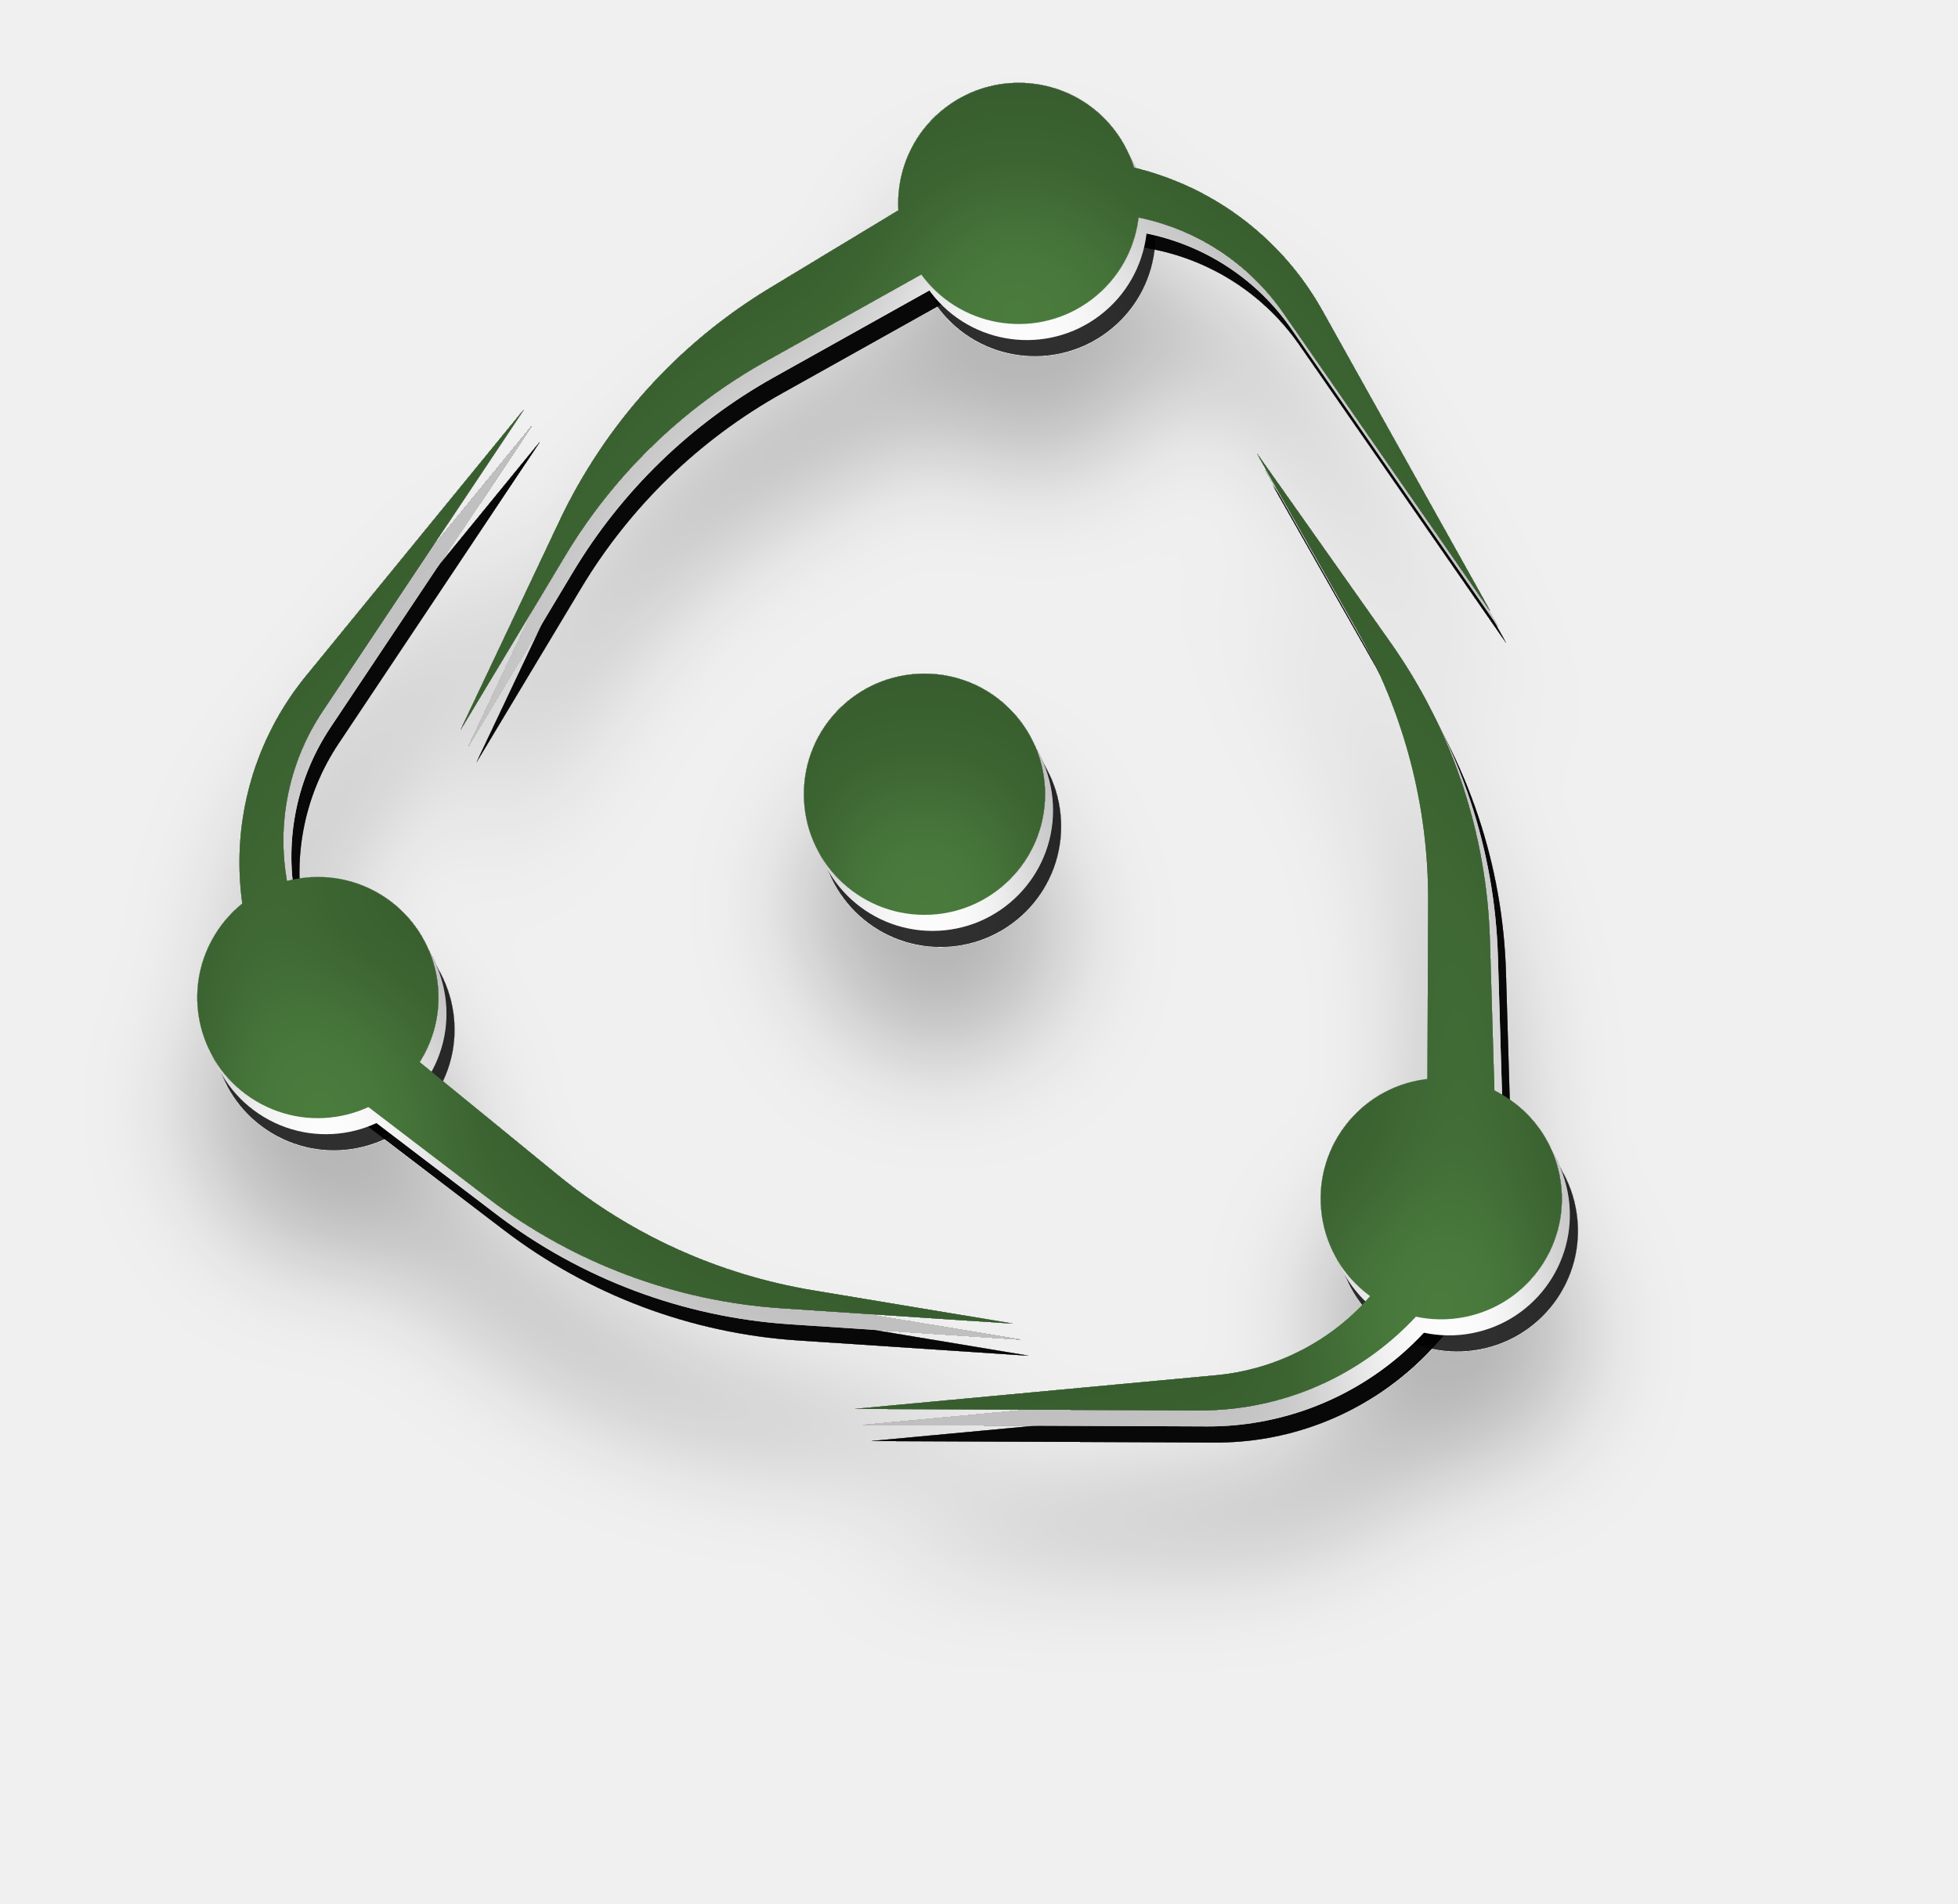
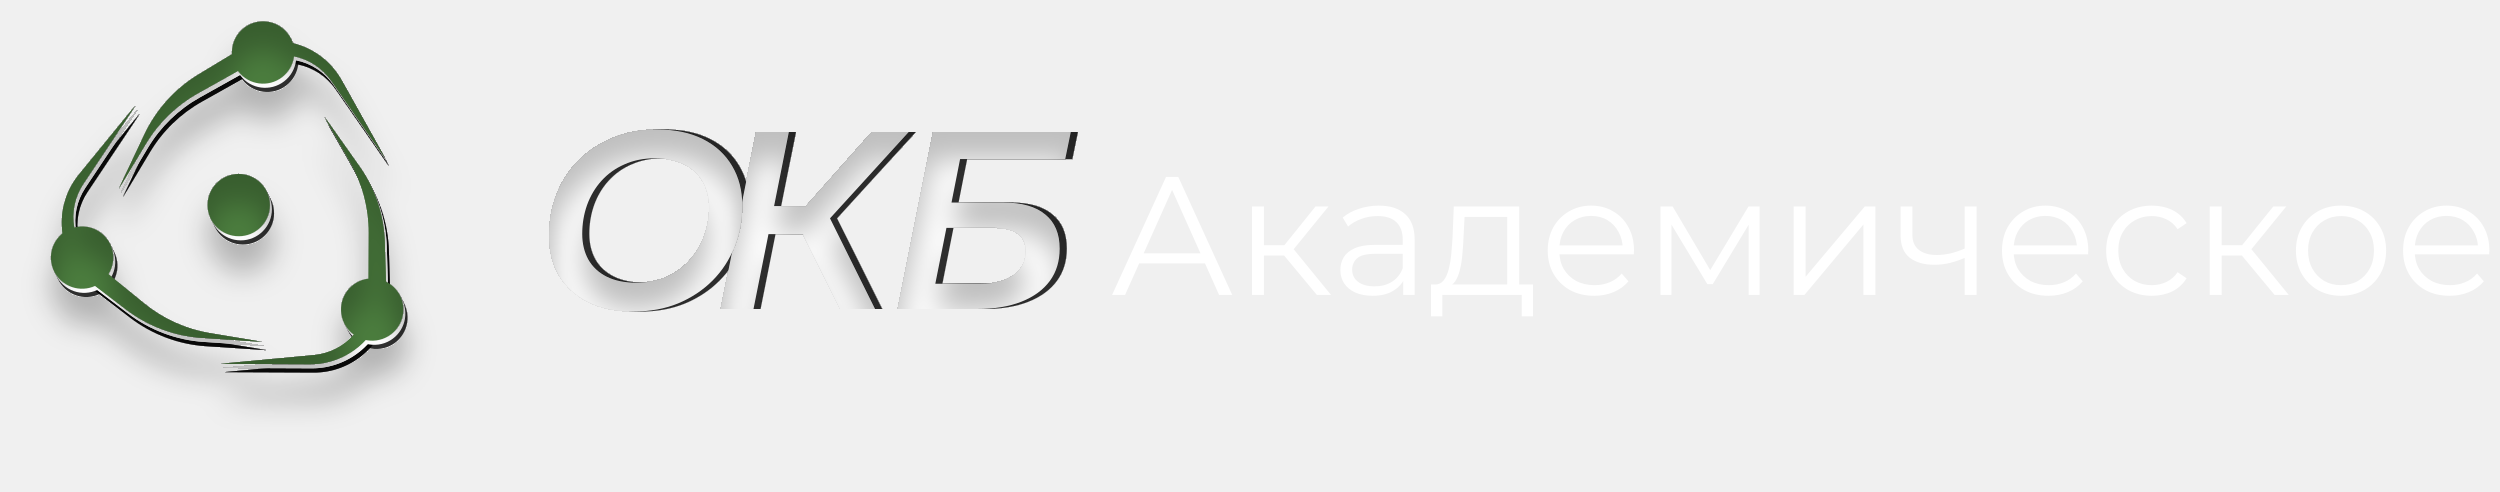
- <svg xmlns="http://www.w3.org/2000/svg" width="72" height="70" viewBox="0 0 72 70" fill="none">
-   <g clip-path="url(#clip0_37_1044)">
-     <g filter="url(#filter0_d_37_1044)">
-       <g filter="url(#filter1_i_37_1044)">
+ <svg xmlns="http://www.w3.org/2000/svg" width="356" height="70" viewBox="0 0 356 70" fill="none">
+   <path d="M158.36 42L166.04 25.2H167.792L175.472 42H173.6L166.544 26.232H167.264L160.208 42H158.36ZM161.384 37.512L161.912 36.072H171.68L172.208 37.512H161.384ZM187.523 42L182.339 35.76L183.755 34.92L189.539 42H187.523ZM178.283 42V29.4H179.987V42H178.283ZM179.459 36.384V34.92H183.515V36.384H179.459ZM183.899 35.88L182.315 35.64L187.331 29.4H189.179L183.899 35.88ZM199.818 42V39.216L199.746 38.76V34.104C199.746 33.032 199.442 32.208 198.834 31.632C198.242 31.056 197.354 30.768 196.17 30.768C195.354 30.768 194.578 30.904 193.842 31.176C193.106 31.448 192.482 31.808 191.97 32.256L191.202 30.984C191.842 30.44 192.61 30.024 193.506 29.736C194.402 29.432 195.346 29.28 196.338 29.28C197.97 29.28 199.226 29.688 200.106 30.504C201.002 31.304 201.45 32.528 201.45 34.176V42H199.818ZM195.474 42.12C194.53 42.12 193.706 41.968 193.002 41.664C192.314 41.344 191.786 40.912 191.418 40.368C191.05 39.808 190.866 39.168 190.866 38.448C190.866 37.792 191.018 37.2 191.322 36.672C191.642 36.128 192.154 35.696 192.858 35.376C193.578 35.04 194.538 34.872 195.738 34.872H200.082V36.144H195.786C194.57 36.144 193.722 36.36 193.242 36.792C192.778 37.224 192.546 37.76 192.546 38.4C192.546 39.12 192.826 39.696 193.386 40.128C193.946 40.56 194.73 40.776 195.738 40.776C196.698 40.776 197.522 40.56 198.21 40.128C198.914 39.68 199.426 39.04 199.746 38.208L200.13 39.384C199.81 40.216 199.25 40.88 198.45 41.376C197.666 41.872 196.674 42.12 195.474 42.12ZM214.627 41.184V30.888H208.555L208.411 33.696C208.379 34.544 208.323 35.376 208.243 36.192C208.179 37.008 208.059 37.76 207.883 38.448C207.723 39.12 207.491 39.672 207.187 40.104C206.883 40.52 206.491 40.76 206.011 40.824L204.307 40.512C204.803 40.528 205.211 40.352 205.531 39.984C205.851 39.6 206.099 39.08 206.275 38.424C206.451 37.768 206.579 37.024 206.659 36.192C206.739 35.344 206.803 34.48 206.851 33.6L207.019 29.4H216.331V41.184H214.627ZM203.779 45.048V40.512H218.299V45.048H216.691V42H205.387V45.048H203.779ZM227.019 42.12C225.707 42.12 224.555 41.848 223.563 41.304C222.571 40.744 221.795 39.984 221.235 39.024C220.675 38.048 220.395 36.936 220.395 35.688C220.395 34.44 220.659 33.336 221.187 32.376C221.731 31.416 222.467 30.664 223.395 30.12C224.339 29.56 225.395 29.28 226.563 29.28C227.747 29.28 228.795 29.552 229.707 30.096C230.635 30.624 231.363 31.376 231.891 32.352C232.419 33.312 232.683 34.424 232.683 35.688C232.683 35.768 232.675 35.856 232.659 35.952C232.659 36.032 232.659 36.12 232.659 36.216H221.691V34.944H231.747L231.075 35.448C231.075 34.536 230.875 33.728 230.475 33.024C230.091 32.304 229.563 31.744 228.891 31.344C228.219 30.944 227.443 30.744 226.563 30.744C225.699 30.744 224.923 30.944 224.235 31.344C223.547 31.744 223.011 32.304 222.627 33.024C222.243 33.744 222.051 34.568 222.051 35.496V35.76C222.051 36.72 222.259 37.568 222.675 38.304C223.107 39.024 223.699 39.592 224.451 40.008C225.219 40.408 226.091 40.608 227.067 40.608C227.835 40.608 228.547 40.472 229.203 40.2C229.875 39.928 230.451 39.512 230.931 38.952L231.891 40.056C231.331 40.728 230.627 41.24 229.779 41.592C228.947 41.944 228.027 42.12 227.019 42.12ZM236.455 42V29.4H238.183L243.895 39.072H243.175L248.983 29.4H250.567V42H249.007V31.344L249.319 31.488L243.895 40.464H243.127L237.655 31.392L238.015 31.32V42H236.455ZM255.416 42V29.4H257.12V39.408L265.544 29.4H267.056V42H265.352V31.968L256.952 42H255.416ZM279.908 36.672C279.172 36.992 278.428 37.248 277.676 37.44C276.94 37.616 276.204 37.704 275.468 37.704C273.98 37.704 272.804 37.368 271.94 36.696C271.076 36.008 270.644 34.952 270.644 33.528V29.4H272.324V33.432C272.324 34.392 272.636 35.112 273.26 35.592C273.884 36.072 274.724 36.312 275.78 36.312C276.42 36.312 277.092 36.232 277.796 36.072C278.5 35.896 279.212 35.648 279.932 35.328L279.908 36.672ZM279.764 42V29.4H281.468V42H279.764ZM291.707 42.12C290.395 42.12 289.243 41.848 288.251 41.304C287.259 40.744 286.483 39.984 285.923 39.024C285.363 38.048 285.083 36.936 285.083 35.688C285.083 34.44 285.347 33.336 285.875 32.376C286.419 31.416 287.155 30.664 288.083 30.12C289.027 29.56 290.083 29.28 291.251 29.28C292.435 29.28 293.483 29.552 294.395 30.096C295.323 30.624 296.051 31.376 296.579 32.352C297.107 33.312 297.371 34.424 297.371 35.688C297.371 35.768 297.363 35.856 297.347 35.952C297.347 36.032 297.347 36.12 297.347 36.216H286.379V34.944H296.435L295.763 35.448C295.763 34.536 295.563 33.728 295.163 33.024C294.779 32.304 294.251 31.744 293.579 31.344C292.907 30.944 292.131 30.744 291.251 30.744C290.387 30.744 289.611 30.944 288.923 31.344C288.235 31.744 287.699 32.304 287.315 33.024C286.931 33.744 286.739 34.568 286.739 35.496V35.76C286.739 36.72 286.947 37.568 287.363 38.304C287.795 39.024 288.387 39.592 289.139 40.008C289.907 40.408 290.779 40.608 291.755 40.608C292.523 40.608 293.235 40.472 293.891 40.2C294.563 39.928 295.139 39.512 295.619 38.952L296.579 40.056C296.019 40.728 295.315 41.24 294.467 41.592C293.635 41.944 292.715 42.12 291.707 42.12ZM306.423 42.12C305.175 42.12 304.055 41.848 303.063 41.304C302.087 40.744 301.319 39.984 300.759 39.024C300.199 38.048 299.919 36.936 299.919 35.688C299.919 34.424 300.199 33.312 300.759 32.352C301.319 31.392 302.087 30.64 303.063 30.096C304.055 29.552 305.175 29.28 306.423 29.28C307.495 29.28 308.463 29.488 309.327 29.904C310.191 30.32 310.871 30.944 311.367 31.776L310.095 32.64C309.663 32 309.127 31.528 308.487 31.224C307.847 30.92 307.151 30.768 306.399 30.768C305.503 30.768 304.695 30.976 303.975 31.392C303.255 31.792 302.687 32.36 302.271 33.096C301.855 33.832 301.647 34.696 301.647 35.688C301.647 36.68 301.855 37.544 302.271 38.28C302.687 39.016 303.255 39.592 303.975 40.008C304.695 40.408 305.503 40.608 306.399 40.608C307.151 40.608 307.847 40.456 308.487 40.152C309.127 39.848 309.663 39.384 310.095 38.76L311.367 39.624C310.871 40.44 310.191 41.064 309.327 41.496C308.463 41.912 307.495 42.12 306.423 42.12ZM323.906 42L318.722 35.76L320.138 34.92L325.922 42H323.906ZM314.666 42V29.4H316.37V42H314.666ZM315.842 36.384V34.92H319.898V36.384H315.842ZM320.282 35.88L318.698 35.64L323.714 29.4H325.562L320.282 35.88ZM333.35 42.12C332.134 42.12 331.038 41.848 330.062 41.304C329.102 40.744 328.342 39.984 327.782 39.024C327.222 38.048 326.942 36.936 326.942 35.688C326.942 34.424 327.222 33.312 327.782 32.352C328.342 31.392 329.102 30.64 330.062 30.096C331.022 29.552 332.118 29.28 333.35 29.28C334.598 29.28 335.702 29.552 336.662 30.096C337.638 30.64 338.398 31.392 338.942 32.352C339.502 33.312 339.782 34.424 339.782 35.688C339.782 36.936 339.502 38.048 338.942 39.024C338.398 39.984 337.638 40.744 336.662 41.304C335.686 41.848 334.582 42.12 333.35 42.12ZM333.35 40.608C334.262 40.608 335.07 40.408 335.774 40.008C336.478 39.592 337.03 39.016 337.43 38.28C337.846 37.528 338.054 36.664 338.054 35.688C338.054 34.696 337.846 33.832 337.43 33.096C337.03 32.36 336.478 31.792 335.774 31.392C335.07 30.976 334.27 30.768 333.374 30.768C332.478 30.768 331.678 30.976 330.974 31.392C330.27 31.792 329.71 32.36 329.294 33.096C328.878 33.832 328.67 34.696 328.67 35.688C328.67 36.664 328.878 37.528 329.294 38.28C329.71 39.016 330.27 39.592 330.974 40.008C331.678 40.408 332.47 40.608 333.35 40.608ZM348.824 42.12C347.512 42.12 346.36 41.848 345.368 41.304C344.376 40.744 343.6 39.984 343.04 39.024C342.48 38.048 342.2 36.936 342.2 35.688C342.2 34.44 342.464 33.336 342.992 32.376C343.536 31.416 344.272 30.664 345.2 30.12C346.144 29.56 347.2 29.28 348.368 29.28C349.552 29.28 350.6 29.552 351.512 30.096C352.44 30.624 353.168 31.376 353.696 32.352C354.224 33.312 354.488 34.424 354.488 35.688C354.488 35.768 354.48 35.856 354.464 35.952C354.464 36.032 354.464 36.12 354.464 36.216H343.496V34.944H353.552L352.88 35.448C352.88 34.536 352.68 33.728 352.28 33.024C351.896 32.304 351.368 31.744 350.696 31.344C350.024 30.944 349.248 30.744 348.368 30.744C347.504 30.744 346.728 30.944 346.04 31.344C345.352 31.744 344.816 32.304 344.432 33.024C344.048 33.744 343.856 34.568 343.856 35.496V35.76C343.856 36.72 344.064 37.568 344.48 38.304C344.912 39.024 345.504 39.592 346.256 40.008C347.024 40.408 347.896 40.608 348.872 40.608C349.64 40.608 350.352 40.472 351.008 40.2C351.68 39.928 352.256 39.512 352.736 38.952L353.696 40.056C353.136 40.728 352.432 41.24 351.584 41.592C350.752 41.944 349.832 42.12 348.824 42.12Z" fill="white" />
+   <g filter="url(#filter0_i_42_1154)">
+     <path d="M103.62 44L108.66 18.8H113.34L108.3 44H103.62ZM109.056 33.344L109.812 29.348H118.272L117.552 33.344H109.056ZM120.612 44L114.528 31.688L118.416 29.528L125.616 44H120.612ZM118.488 31.868L114.024 31.328L125.148 18.8H130.404L118.488 31.868ZM128.827 44L133.867 18.8H153.487L152.695 22.652H137.719L136.495 28.844H143.947C146.539 28.844 148.507 29.408 149.851 30.536C151.219 31.64 151.903 33.26 151.903 35.396C151.903 37.196 151.435 38.732 150.499 40.004C149.563 41.276 148.219 42.26 146.467 42.956C144.715 43.652 142.615 44 140.167 44H128.827ZM134.191 40.4H140.671C142.663 40.4 144.223 39.992 145.351 39.176C146.503 38.336 147.079 37.196 147.079 35.756C147.079 34.604 146.683 33.764 145.891 33.236C145.123 32.708 143.911 32.444 142.255 32.444H135.775L134.191 40.4Z" fill="black" fill-opacity="0.8" />
+   </g>
+   <g filter="url(#filter1_i_42_1154)">
+     <path d="M91.256 44.36C88.712 44.36 86.54 43.904 84.74 42.992C82.94 42.08 81.56 40.82 80.6 39.212C79.664 37.58 79.196 35.708 79.196 33.596C79.196 31.46 79.556 29.48 80.276 27.656C80.996 25.808 82.04 24.2 83.408 22.832C84.776 21.464 86.408 20.396 88.304 19.628C90.2 18.836 92.312 18.44 94.64 18.44C97.16 18.44 99.32 18.896 101.12 19.808C102.92 20.72 104.3 21.992 105.26 23.624C106.22 25.232 106.7 27.092 106.7 29.204C106.7 31.34 106.328 33.332 105.584 35.18C104.864 37.004 103.82 38.6 102.452 39.968C101.084 41.336 99.452 42.416 97.556 43.208C95.684 43.976 93.584 44.36 91.256 44.36ZM91.652 40.256C93.236 40.256 94.664 39.98 95.936 39.428C97.208 38.852 98.288 38.072 99.176 37.088C100.088 36.08 100.784 34.928 101.264 33.632C101.744 32.312 101.984 30.932 101.984 29.492C101.984 28.124 101.684 26.912 101.084 25.856C100.484 24.8 99.608 23.984 98.456 23.408C97.304 22.832 95.888 22.544 94.208 22.544C92.648 22.544 91.22 22.832 89.924 23.408C88.652 23.96 87.56 24.74 86.648 25.748C85.76 26.732 85.076 27.884 84.596 29.204C84.14 30.5 83.912 31.868 83.912 33.308C83.912 34.676 84.2 35.888 84.776 36.944C85.376 38 86.252 38.816 87.404 39.392C88.556 39.968 89.972 40.256 91.652 40.256Z" fill="black" fill-opacity="0.8" />
+   </g>
+   <g filter="url(#filter2_i_42_1154)">
+     <path d="M102.62 44L107.66 18.8H112.34L107.3 44H102.62ZM108.056 33.344L108.812 29.348H117.272L116.552 33.344H108.056ZM119.612 44L113.528 31.688L117.416 29.528L124.616 44H119.612ZM117.488 31.868L113.024 31.328L124.148 18.8H129.404L117.488 31.868ZM127.827 44L132.867 18.8H152.487L151.695 22.652H136.719L135.495 28.844H142.947C145.539 28.844 147.507 29.408 148.851 30.536C150.219 31.64 150.903 33.26 150.903 35.396C150.903 37.196 150.435 38.732 149.499 40.004C148.563 41.276 147.219 42.26 145.467 42.956C143.715 43.652 141.615 44 139.167 44H127.827ZM133.191 40.4H139.671C141.663 40.4 143.223 39.992 144.351 39.176C145.503 38.336 146.079 37.196 146.079 35.756C146.079 34.604 145.683 33.764 144.891 33.236C144.123 32.708 142.911 32.444 141.255 32.444H134.775L133.191 40.4Z" fill="white" />
+   </g>
+   <g filter="url(#filter3_i_42_1154)">
+     <path d="M90.256 44.36C87.712 44.36 85.54 43.904 83.74 42.992C81.94 42.08 80.56 40.82 79.6 39.212C78.664 37.58 78.196 35.708 78.196 33.596C78.196 31.46 78.556 29.48 79.276 27.656C79.996 25.808 81.04 24.2 82.408 22.832C83.776 21.464 85.408 20.396 87.304 19.628C89.2 18.836 91.312 18.44 93.64 18.44C96.16 18.44 98.32 18.896 100.12 19.808C101.92 20.72 103.3 21.992 104.26 23.624C105.22 25.232 105.7 27.092 105.7 29.204C105.7 31.34 105.328 33.332 104.584 35.18C103.864 37.004 102.82 38.6 101.452 39.968C100.084 41.336 98.452 42.416 96.556 43.208C94.684 43.976 92.584 44.36 90.256 44.36ZM90.652 40.256C92.236 40.256 93.664 39.98 94.936 39.428C96.208 38.852 97.288 38.072 98.176 37.088C99.088 36.08 99.784 34.928 100.264 33.632C100.744 32.312 100.984 30.932 100.984 29.492C100.984 28.124 100.684 26.912 100.084 25.856C99.484 24.8 98.608 23.984 97.456 23.408C96.304 22.832 94.888 22.544 93.208 22.544C91.648 22.544 90.22 22.832 88.924 23.408C87.652 23.96 86.56 24.74 85.648 25.748C84.76 26.732 84.076 27.884 83.596 29.204C83.14 30.5 82.912 31.868 82.912 33.308C82.912 34.676 83.2 35.888 83.776 36.944C84.376 38 85.252 38.816 86.404 39.392C87.556 39.968 88.972 40.256 90.652 40.256Z" fill="white" />
+   </g>
+   <g clip-path="url(#clip0_42_1154)">
+     <g filter="url(#filter4_d_42_1154)">
+       <g filter="url(#filter5_i_42_1154)">
        <ellipse cx="34.586" cy="30.388" rx="4.434" ry="4.434" fill="black" fill-opacity="0.8" />
      </g>
-       <g filter="url(#filter2_i_37_1044)">
+       <g filter="url(#filter6_i_42_1154)">
        <path d="M17.53 28.017L21.166 20.337C22.847 16.788 25.535 13.811 28.896 11.78L34.139 8.61C36.931 6.922 40.333 6.581 43.403 7.681C45.87 8.564 47.934 10.311 49.212 12.599L55.377 23.631L47.779 12.681C46.516 10.861 44.596 9.602 42.423 9.169C40.428 8.772 38.357 9.099 36.581 10.091L28.757 14.463C25.71 16.166 23.162 18.636 21.366 21.629L17.53 28.017Z" fill="black" fill-opacity="0.8" />
        <circle cx="38.054" cy="8.663" r="4.434" transform="rotate(-37.473 38.0536 8.66266)" fill="black" fill-opacity="0.8" />
        <path d="M17.53 28.017L21.166 20.337C22.847 16.788 25.535 13.811 28.896 11.78L34.139 8.61C36.931 6.922 40.333 6.581 43.403 7.681C45.87 8.564 47.934 10.311 49.212 12.599L55.377 23.631L47.779 12.681C46.516 10.861 44.596 9.602 42.423 9.169C40.428 8.772 38.357 9.099 36.581 10.091L28.757 14.463C25.71 16.166 23.162 18.636 21.366 21.629L17.53 28.017Z" fill="black" fill-opacity="0.8" />
      </g>
-       <g filter="url(#filter3_i_37_1044)">
+       <g filter="url(#filter7_i_42_1154)">
        <path d="M46.823 17.875L51.724 24.816C53.989 28.024 55.26 31.828 55.377 35.754L55.56 41.879C55.658 45.139 54.282 48.269 51.815 50.403C49.833 52.117 47.298 53.055 44.677 53.043L32.039 52.989L45.31 51.755C47.516 51.55 49.556 50.497 51.001 48.817C52.327 47.275 53.061 45.311 53.07 43.276L53.108 34.314C53.123 30.824 52.225 27.39 50.502 24.355L46.823 17.875Z" fill="black" fill-opacity="0.8" />
        <circle cx="53.59" cy="45.261" r="4.434" transform="rotate(81.9698 53.5898 45.2611)" fill="black" fill-opacity="0.8" />
        <path d="M46.823 17.875L51.724 24.816C53.989 28.024 55.26 31.828 55.377 35.754L55.56 41.879C55.658 45.139 54.282 48.269 51.815 50.403C49.833 52.117 47.298 53.055 44.677 53.043L32.039 52.989L45.31 51.755C47.516 51.55 49.556 50.497 51.001 48.817C52.327 47.275 53.061 45.311 53.07 43.276L53.108 34.314C53.123 30.824 52.225 27.39 50.502 24.355L46.823 17.875Z" fill="black" fill-opacity="0.8" />
      </g>
-       <g filter="url(#filter4_i_37_1044)">
+       <g filter="url(#filter8_i_42_1154)">
        <path d="M37.816 49.851L29.338 49.288C25.419 49.027 21.664 47.619 18.54 45.238L13.667 41.524C11.073 39.547 9.507 36.508 9.403 33.248C9.32 30.629 10.187 28.068 11.846 26.04L19.846 16.256L12.449 27.342C11.219 29.185 10.753 31.433 11.148 33.613C11.51 35.615 12.575 37.422 14.149 38.709L21.088 44.383C23.79 46.592 27.023 48.056 30.466 48.628L37.816 49.851Z" fill="black" fill-opacity="0.8" />
        <circle cx="12.28" cy="37.864" r="4.434" transform="rotate(-149.005 12.2801 37.8638)" fill="black" fill-opacity="0.8" />
        <path d="M37.816 49.851L29.338 49.288C25.419 49.027 21.664 47.619 18.54 45.238L13.667 41.524C11.073 39.547 9.507 36.508 9.403 33.248C9.32 30.629 10.187 28.068 11.846 26.04L19.846 16.256L12.449 27.342C11.219 29.185 10.753 31.433 11.148 33.613C11.51 35.615 12.575 37.422 14.149 38.709L21.088 44.383C23.79 46.592 27.023 48.056 30.466 48.628L37.816 49.851Z" fill="black" fill-opacity="0.8" />
      </g>
-       <g filter="url(#filter5_i_37_1044)">
+       <g filter="url(#filter9_i_42_1154)">
        <ellipse cx="34.291" cy="29.797" rx="4.434" ry="4.434" fill="white" />
      </g>
-       <g filter="url(#filter6_i_37_1044)">
+       <g filter="url(#filter10_i_42_1154)">
        <path d="M17.235 27.426L20.871 19.746C22.551 16.196 25.239 13.22 28.6 11.188L33.844 8.018C36.635 6.331 40.037 5.99 43.108 7.09C45.575 7.973 47.638 9.72 48.916 12.008L55.081 23.04L47.483 12.09C46.22 10.27 44.3 9.011 42.128 8.578C40.133 8.181 38.061 8.508 36.285 9.5L28.462 13.872C25.415 15.575 22.866 18.045 21.07 21.037L17.235 27.426Z" fill="white" />
        <circle cx="37.758" cy="8.071" r="4.434" transform="rotate(-37.473 37.7581 8.07144)" fill="white" />
        <path d="M17.235 27.426L20.871 19.746C22.551 16.196 25.239 13.22 28.6 11.188L33.844 8.018C36.635 6.331 40.037 5.99 43.108 7.09C45.575 7.973 47.638 9.72 48.916 12.008L55.081 23.04L47.483 12.09C46.22 10.27 44.3 9.011 42.128 8.578C40.133 8.181 38.061 8.508 36.285 9.5L28.462 13.872C25.415 15.575 22.866 18.045 21.07 21.037L17.235 27.426Z" fill="white" />
      </g>
-       <g filter="url(#filter7_i_37_1044)">
+       <g filter="url(#filter11_i_42_1154)">
        <path d="M46.528 17.284L51.429 24.225C53.694 27.433 54.964 31.237 55.082 35.163L55.265 41.287C55.362 44.547 53.987 47.678 51.52 49.811C49.538 51.525 47.002 52.464 44.382 52.452L31.744 52.398L45.014 51.164C47.22 50.959 49.26 49.905 50.705 48.226C52.032 46.684 52.766 44.719 52.774 42.685L52.813 33.723C52.828 30.232 51.929 26.799 50.206 23.764L46.528 17.284Z" fill="white" />
        <ellipse cx="53.294" cy="44.67" rx="4.434" ry="4.434" transform="rotate(81.9698 53.2943 44.6699)" fill="white" />
        <path d="M46.528 17.284L51.429 24.225C53.694 27.433 54.964 31.237 55.082 35.163L55.265 41.287C55.362 44.547 53.987 47.678 51.52 49.811C49.538 51.525 47.002 52.464 44.382 52.452L31.744 52.398L45.014 51.164C47.22 50.959 49.26 49.905 50.705 48.226C52.032 46.684 52.766 44.719 52.774 42.685L52.813 33.723C52.828 30.232 51.929 26.799 50.206 23.764L46.528 17.284Z" fill="white" />
      </g>
-       <g filter="url(#filter8_i_37_1044)">
+       <g filter="url(#filter12_i_42_1154)">
        <path d="M37.521 49.26L29.042 48.696C25.124 48.436 21.368 47.028 18.245 44.647L13.372 40.933C10.778 38.956 9.212 35.916 9.108 32.657C9.024 30.038 9.892 27.477 11.55 25.448L19.55 15.665L12.153 26.751C10.924 28.594 10.457 30.842 10.852 33.022C11.215 35.024 12.279 36.831 13.854 38.118L20.792 43.791C23.494 46.001 26.727 47.464 30.171 48.037L37.521 49.26Z" fill="white" />
        <circle cx="11.985" cy="37.273" r="4.434" transform="rotate(-149.005 11.9846 37.2726)" fill="white" />
        <path d="M37.521 49.26L29.042 48.696C25.124 48.436 21.368 47.028 18.245 44.647L13.372 40.933C10.778 38.956 9.212 35.916 9.108 32.657C9.024 30.038 9.892 27.477 11.55 25.448L19.55 15.665L12.153 26.751C10.924 28.594 10.457 30.842 10.852 33.022C11.215 35.024 12.279 36.831 13.854 38.118L20.792 43.791C23.494 46.001 26.727 47.464 30.171 48.037L37.521 49.26Z" fill="white" />
      </g>
-       <g filter="url(#filter9_i_37_1044)">
+       <g filter="url(#filter13_i_42_1154)">
        <circle cx="33.995" cy="29.206" r="4.434" fill="#4B7D3E" />
      </g>
-       <g filter="url(#filter10_i_37_1044)">
+       <g filter="url(#filter14_i_42_1154)">
        <path d="M16.939 26.835L20.575 19.155C22.256 15.605 24.944 12.629 28.305 10.597L33.548 7.427C36.339 5.74 39.742 5.399 42.812 6.498C45.279 7.382 47.342 9.129 48.621 11.416L54.786 22.448L47.188 11.499C45.925 9.679 44.005 8.42 41.832 7.987C39.837 7.59 37.766 7.916 35.99 8.909L28.166 13.281C25.119 14.983 22.571 17.454 20.774 20.446L16.939 26.835Z" fill="#4B7D3E" />
        <circle cx="37.462" cy="7.48" r="4.434" transform="rotate(-37.473 37.4624 7.48023)" fill="#4B7D3E" />
        <path d="M16.939 26.835L20.575 19.155C22.256 15.605 24.944 12.629 28.305 10.597L33.548 7.427C36.339 5.74 39.742 5.399 42.812 6.498C45.279 7.382 47.342 9.129 48.621 11.416L54.786 22.448L47.188 11.499C45.925 9.679 44.005 8.42 41.832 7.987C39.837 7.59 37.766 7.916 35.99 8.909L28.166 13.281C25.119 14.983 22.571 17.454 20.774 20.446L16.939 26.835Z" fill="#4B7D3E" />
      </g>
-       <g filter="url(#filter11_i_37_1044)">
+       <g filter="url(#filter15_i_42_1154)">
        <path d="M46.232 16.692L51.133 23.634C53.398 26.842 54.669 30.646 54.786 34.572L54.969 40.696C55.066 43.956 53.691 47.087 51.224 49.22C49.242 50.934 46.706 51.872 44.086 51.861L31.448 51.807L44.719 50.572C46.925 50.367 48.965 49.314 50.409 47.635C51.736 46.093 52.47 44.128 52.479 42.094L52.517 33.131C52.532 29.641 51.633 26.208 49.91 23.172L46.232 16.692Z" fill="#4B7D3E" />
        <circle cx="52.999" cy="44.079" r="4.434" transform="rotate(81.9698 52.9987 44.0787)" fill="#4B7D3E" />
        <path d="M46.232 16.692L51.133 23.634C53.398 26.842 54.669 30.646 54.786 34.572L54.969 40.696C55.066 43.956 53.691 47.087 51.224 49.22C49.242 50.934 46.706 51.872 44.086 51.861L31.448 51.807L44.719 50.572C46.925 50.367 48.965 49.314 50.409 47.635C51.736 46.093 52.47 44.128 52.479 42.094L52.517 33.131C52.532 29.641 51.633 26.208 49.91 23.172L46.232 16.692Z" fill="#4B7D3E" />
      </g>
-       <g filter="url(#filter12_i_37_1044)">
+       <g filter="url(#filter16_i_42_1154)">
        <path d="M37.225 48.669L28.747 48.105C24.828 47.845 21.073 46.437 17.949 44.056L13.076 40.342C10.482 38.365 8.916 35.325 8.812 32.066C8.728 29.447 9.596 26.886 11.255 24.857L19.254 15.073L11.857 26.16C10.628 28.003 10.162 30.251 10.556 32.431C10.919 34.432 11.983 36.239 13.558 37.527L20.497 43.2C23.199 45.41 26.432 46.873 29.875 47.446L37.225 48.669Z" fill="#4B7D3E" />
        <circle cx="11.689" cy="36.681" r="4.434" transform="rotate(-149.005 11.6889 36.6814)" fill="#4B7D3E" />
        <path d="M37.225 48.669L28.747 48.105C24.828 47.845 21.073 46.437 17.949 44.056L13.076 40.342C10.482 38.365 8.916 35.325 8.812 32.066C8.728 29.447 9.596 26.886 11.255 24.857L19.254 15.073L11.857 26.16C10.628 28.003 10.162 30.251 10.556 32.431C10.919 34.432 11.983 36.239 13.558 37.527L20.497 43.2C23.199 45.41 26.432 46.873 29.875 47.446L37.225 48.669Z" fill="#4B7D3E" />
      </g>
    </g>
  </g>
  <defs>
-     <filter id="filter0_d_37_1044" x="-4" y="0" width="79.288" height="78" filterUnits="userSpaceOnUse" color-interpolation-filters="sRGB">
+     <filter id="filter0_i_42_1154" x="103.62" y="18.8" width="49.867" height="29.2" filterUnits="userSpaceOnUse" color-interpolation-filters="sRGB">
+       <feFlood flood-opacity="0" result="BackgroundImageFix" />
+       <feBlend mode="normal" in="SourceGraphic" in2="BackgroundImageFix" result="shape" />
+       <feColorMatrix in="SourceAlpha" type="matrix" values="0 0 0 0 0 0 0 0 0 0 0 0 0 0 0 0 0 0 127 0" result="hardAlpha" />
+       <feOffset dy="4" />
+       <feGaussianBlur stdDeviation="2" />
+       <feComposite in2="hardAlpha" operator="arithmetic" k2="-1" k3="1" />
+       <feColorMatrix type="matrix" values="0 0 0 0 0 0 0 0 0 0 0 0 0 0 0 0 0 0 0.25 0" />
+       <feBlend mode="normal" in2="shape" result="effect1_innerShadow_42_1154" />
+     </filter>
+     <filter id="filter1_i_42_1154" x="79.196" y="18.44" width="27.504" height="29.92" filterUnits="userSpaceOnUse" color-interpolation-filters="sRGB">
+       <feFlood flood-opacity="0" result="BackgroundImageFix" />
+       <feBlend mode="normal" in="SourceGraphic" in2="BackgroundImageFix" result="shape" />
+       <feColorMatrix in="SourceAlpha" type="matrix" values="0 0 0 0 0 0 0 0 0 0 0 0 0 0 0 0 0 0 127 0" result="hardAlpha" />
+       <feOffset dy="4" />
+       <feGaussianBlur stdDeviation="2" />
+       <feComposite in2="hardAlpha" operator="arithmetic" k2="-1" k3="1" />
+       <feColorMatrix type="matrix" values="0 0 0 0 0 0 0 0 0 0 0 0 0 0 0 0 0 0 0.25 0" />
+       <feBlend mode="normal" in2="shape" result="effect1_innerShadow_42_1154" />
+     </filter>
+     <filter id="filter2_i_42_1154" x="102.62" y="18.8" width="49.867" height="29.2" filterUnits="userSpaceOnUse" color-interpolation-filters="sRGB">
+       <feFlood flood-opacity="0" result="BackgroundImageFix" />
+       <feBlend mode="normal" in="SourceGraphic" in2="BackgroundImageFix" result="shape" />
+       <feColorMatrix in="SourceAlpha" type="matrix" values="0 0 0 0 0 0 0 0 0 0 0 0 0 0 0 0 0 0 127 0" result="hardAlpha" />
+       <feOffset dy="4" />
+       <feGaussianBlur stdDeviation="2" />
+       <feComposite in2="hardAlpha" operator="arithmetic" k2="-1" k3="1" />
+       <feColorMatrix type="matrix" values="0 0 0 0 0 0 0 0 0 0 0 0 0 0 0 0 0 0 0.25 0" />
+       <feBlend mode="normal" in2="shape" result="effect1_innerShadow_42_1154" />
+     </filter>
+     <filter id="filter3_i_42_1154" x="78.196" y="18.44" width="27.504" height="29.92" filterUnits="userSpaceOnUse" color-interpolation-filters="sRGB">
+       <feFlood flood-opacity="0" result="BackgroundImageFix" />
+       <feBlend mode="normal" in="SourceGraphic" in2="BackgroundImageFix" result="shape" />
+       <feColorMatrix in="SourceAlpha" type="matrix" values="0 0 0 0 0 0 0 0 0 0 0 0 0 0 0 0 0 0 127 0" result="hardAlpha" />
+       <feOffset dy="4" />
+       <feGaussianBlur stdDeviation="2" />
+       <feComposite in2="hardAlpha" operator="arithmetic" k2="-1" k3="1" />
+       <feColorMatrix type="matrix" values="0 0 0 0 0 0 0 0 0 0 0 0 0 0 0 0 0 0 0.25 0" />
+       <feBlend mode="normal" in2="shape" result="effect1_innerShadow_42_1154" />
+     </filter>
+     <filter id="filter4_d_42_1154" x="-4" y="0" width="79.288" height="78" filterUnits="userSpaceOnUse" color-interpolation-filters="sRGB">
      <feFlood flood-opacity="0" result="BackgroundImageFix" />
      <feColorMatrix in="SourceAlpha" type="matrix" values="0 0 0 0 0 0 0 0 0 0 0 0 0 0 0 0 0 0 127 0" result="hardAlpha" />
      <feOffset dy="4" />
      <feGaussianBlur stdDeviation="2" />
      <feComposite in2="hardAlpha" operator="out" />
      <feColorMatrix type="matrix" values="0 0 0 0 0 0 0 0 0 0 0 0 0 0 0 0 0 0 0.25 0" />
-       <feBlend mode="normal" in2="BackgroundImageFix" result="effect1_dropShadow_37_1044" />
-       <feBlend mode="normal" in="SourceGraphic" in2="effect1_dropShadow_37_1044" result="shape" />
-     </filter>
-     <filter id="filter1_i_37_1044" x="30.152" y="25.954" width="8.868" height="12.868" filterUnits="userSpaceOnUse" color-interpolation-filters="sRGB">
-       <feFlood flood-opacity="0" result="BackgroundImageFix" />
-       <feBlend mode="normal" in="SourceGraphic" in2="BackgroundImageFix" result="shape" />
-       <feColorMatrix in="SourceAlpha" type="matrix" values="0 0 0 0 0 0 0 0 0 0 0 0 0 0 0 0 0 0 127 0" result="hardAlpha" />
-       <feOffset dy="4" />
-       <feGaussianBlur stdDeviation="2" />
-       <feComposite in2="hardAlpha" operator="arithmetic" k2="-1" k3="1" />
-       <feColorMatrix type="matrix" values="0 0 0 0 0 0 0 0 0 0 0 0 0 0 0 0 0 0 0.25 0" />
-       <feBlend mode="normal" in2="shape" result="effect1_innerShadow_37_1044" />
-     </filter>
-     <filter id="filter2_i_37_1044" x="17.53" y="4.228" width="37.846" height="27.789" filterUnits="userSpaceOnUse" color-interpolation-filters="sRGB">
-       <feFlood flood-opacity="0" result="BackgroundImageFix" />
-       <feBlend mode="normal" in="SourceGraphic" in2="BackgroundImageFix" result="shape" />
-       <feColorMatrix in="SourceAlpha" type="matrix" values="0 0 0 0 0 0 0 0 0 0 0 0 0 0 0 0 0 0 127 0" result="hardAlpha" />
-       <feOffset dy="4" />
-       <feGaussianBlur stdDeviation="2" />
-       <feComposite in2="hardAlpha" operator="arithmetic" k2="-1" k3="1" />
-       <feColorMatrix type="matrix" values="0 0 0 0 0 0 0 0 0 0 0 0 0 0 0 0 0 0 0.25 0" />
-       <feBlend mode="normal" in2="shape" result="effect1_innerShadow_37_1044" />
-     </filter>
-     <filter id="filter3_i_37_1044" x="32.04" y="17.875" width="25.985" height="39.169" filterUnits="userSpaceOnUse" color-interpolation-filters="sRGB">
-       <feFlood flood-opacity="0" result="BackgroundImageFix" />
-       <feBlend mode="normal" in="SourceGraphic" in2="BackgroundImageFix" result="shape" />
-       <feColorMatrix in="SourceAlpha" type="matrix" values="0 0 0 0 0 0 0 0 0 0 0 0 0 0 0 0 0 0 127 0" result="hardAlpha" />
-       <feOffset dy="4" />
-       <feGaussianBlur stdDeviation="2" />
-       <feComposite in2="hardAlpha" operator="arithmetic" k2="-1" k3="1" />
-       <feColorMatrix type="matrix" values="0 0 0 0 0 0 0 0 0 0 0 0 0 0 0 0 0 0 0.25 0" />
-       <feBlend mode="normal" in2="shape" result="effect1_innerShadow_37_1044" />
-     </filter>
-     <filter id="filter4_i_37_1044" x="7.845" y="16.256" width="29.971" height="37.595" filterUnits="userSpaceOnUse" color-interpolation-filters="sRGB">
-       <feFlood flood-opacity="0" result="BackgroundImageFix" />
-       <feBlend mode="normal" in="SourceGraphic" in2="BackgroundImageFix" result="shape" />
-       <feColorMatrix in="SourceAlpha" type="matrix" values="0 0 0 0 0 0 0 0 0 0 0 0 0 0 0 0 0 0 127 0" result="hardAlpha" />
-       <feOffset dy="4" />
-       <feGaussianBlur stdDeviation="2" />
-       <feComposite in2="hardAlpha" operator="arithmetic" k2="-1" k3="1" />
-       <feColorMatrix type="matrix" values="0 0 0 0 0 0 0 0 0 0 0 0 0 0 0 0 0 0 0.25 0" />
-       <feBlend mode="normal" in2="shape" result="effect1_innerShadow_37_1044" />
-     </filter>
-     <filter id="filter5_i_37_1044" x="29.857" y="25.363" width="8.868" height="12.868" filterUnits="userSpaceOnUse" color-interpolation-filters="sRGB">
-       <feFlood flood-opacity="0" result="BackgroundImageFix" />
-       <feBlend mode="normal" in="SourceGraphic" in2="BackgroundImageFix" result="shape" />
-       <feColorMatrix in="SourceAlpha" type="matrix" values="0 0 0 0 0 0 0 0 0 0 0 0 0 0 0 0 0 0 127 0" result="hardAlpha" />
-       <feOffset dy="4" />
-       <feGaussianBlur stdDeviation="2" />
-       <feComposite in2="hardAlpha" operator="arithmetic" k2="-1" k3="1" />
-       <feColorMatrix type="matrix" values="0 0 0 0 0 0 0 0 0 0 0 0 0 0 0 0 0 0 0.25 0" />
-       <feBlend mode="normal" in2="shape" result="effect1_innerShadow_37_1044" />
-     </filter>
-     <filter id="filter6_i_37_1044" x="17.235" y="3.637" width="37.846" height="27.789" filterUnits="userSpaceOnUse" color-interpolation-filters="sRGB">
-       <feFlood flood-opacity="0" result="BackgroundImageFix" />
-       <feBlend mode="normal" in="SourceGraphic" in2="BackgroundImageFix" result="shape" />
-       <feColorMatrix in="SourceAlpha" type="matrix" values="0 0 0 0 0 0 0 0 0 0 0 0 0 0 0 0 0 0 127 0" result="hardAlpha" />
-       <feOffset dy="4" />
-       <feGaussianBlur stdDeviation="2" />
-       <feComposite in2="hardAlpha" operator="arithmetic" k2="-1" k3="1" />
-       <feColorMatrix type="matrix" values="0 0 0 0 0 0 0 0 0 0 0 0 0 0 0 0 0 0 0.25 0" />
-       <feBlend mode="normal" in2="shape" result="effect1_innerShadow_37_1044" />
-     </filter>
-     <filter id="filter7_i_37_1044" x="31.744" y="17.284" width="25.985" height="39.169" filterUnits="userSpaceOnUse" color-interpolation-filters="sRGB">
-       <feFlood flood-opacity="0" result="BackgroundImageFix" />
-       <feBlend mode="normal" in="SourceGraphic" in2="BackgroundImageFix" result="shape" />
-       <feColorMatrix in="SourceAlpha" type="matrix" values="0 0 0 0 0 0 0 0 0 0 0 0 0 0 0 0 0 0 127 0" result="hardAlpha" />
-       <feOffset dy="4" />
-       <feGaussianBlur stdDeviation="2" />
-       <feComposite in2="hardAlpha" operator="arithmetic" k2="-1" k3="1" />
-       <feColorMatrix type="matrix" values="0 0 0 0 0 0 0 0 0 0 0 0 0 0 0 0 0 0 0.25 0" />
-       <feBlend mode="normal" in2="shape" result="effect1_innerShadow_37_1044" />
-     </filter>
-     <filter id="filter8_i_37_1044" x="7.55" y="15.665" width="29.971" height="37.595" filterUnits="userSpaceOnUse" color-interpolation-filters="sRGB">
-       <feFlood flood-opacity="0" result="BackgroundImageFix" />
-       <feBlend mode="normal" in="SourceGraphic" in2="BackgroundImageFix" result="shape" />
-       <feColorMatrix in="SourceAlpha" type="matrix" values="0 0 0 0 0 0 0 0 0 0 0 0 0 0 0 0 0 0 127 0" result="hardAlpha" />
-       <feOffset dy="4" />
-       <feGaussianBlur stdDeviation="2" />
-       <feComposite in2="hardAlpha" operator="arithmetic" k2="-1" k3="1" />
-       <feColorMatrix type="matrix" values="0 0 0 0 0 0 0 0 0 0 0 0 0 0 0 0 0 0 0.25 0" />
-       <feBlend mode="normal" in2="shape" result="effect1_innerShadow_37_1044" />
-     </filter>
-     <filter id="filter9_i_37_1044" x="29.561" y="24.772" width="8.868" height="12.868" filterUnits="userSpaceOnUse" color-interpolation-filters="sRGB">
-       <feFlood flood-opacity="0" result="BackgroundImageFix" />
-       <feBlend mode="normal" in="SourceGraphic" in2="BackgroundImageFix" result="shape" />
-       <feColorMatrix in="SourceAlpha" type="matrix" values="0 0 0 0 0 0 0 0 0 0 0 0 0 0 0 0 0 0 127 0" result="hardAlpha" />
-       <feOffset dy="4" />
-       <feGaussianBlur stdDeviation="2" />
-       <feComposite in2="hardAlpha" operator="arithmetic" k2="-1" k3="1" />
-       <feColorMatrix type="matrix" values="0 0 0 0 0 0 0 0 0 0 0 0 0 0 0 0 0 0 0.25 0" />
-       <feBlend mode="normal" in2="shape" result="effect1_innerShadow_37_1044" />
-     </filter>
-     <filter id="filter10_i_37_1044" x="16.939" y="3.046" width="37.846" height="27.789" filterUnits="userSpaceOnUse" color-interpolation-filters="sRGB">
-       <feFlood flood-opacity="0" result="BackgroundImageFix" />
-       <feBlend mode="normal" in="SourceGraphic" in2="BackgroundImageFix" result="shape" />
-       <feColorMatrix in="SourceAlpha" type="matrix" values="0 0 0 0 0 0 0 0 0 0 0 0 0 0 0 0 0 0 127 0" result="hardAlpha" />
-       <feOffset dy="4" />
-       <feGaussianBlur stdDeviation="2" />
-       <feComposite in2="hardAlpha" operator="arithmetic" k2="-1" k3="1" />
-       <feColorMatrix type="matrix" values="0 0 0 0 0 0 0 0 0 0 0 0 0 0 0 0 0 0 0.25 0" />
-       <feBlend mode="normal" in2="shape" result="effect1_innerShadow_37_1044" />
-     </filter>
-     <filter id="filter11_i_37_1044" x="31.448" y="16.692" width="25.985" height="39.169" filterUnits="userSpaceOnUse" color-interpolation-filters="sRGB">
-       <feFlood flood-opacity="0" result="BackgroundImageFix" />
-       <feBlend mode="normal" in="SourceGraphic" in2="BackgroundImageFix" result="shape" />
-       <feColorMatrix in="SourceAlpha" type="matrix" values="0 0 0 0 0 0 0 0 0 0 0 0 0 0 0 0 0 0 127 0" result="hardAlpha" />
-       <feOffset dy="4" />
-       <feGaussianBlur stdDeviation="2" />
-       <feComposite in2="hardAlpha" operator="arithmetic" k2="-1" k3="1" />
-       <feColorMatrix type="matrix" values="0 0 0 0 0 0 0 0 0 0 0 0 0 0 0 0 0 0 0.25 0" />
-       <feBlend mode="normal" in2="shape" result="effect1_innerShadow_37_1044" />
-     </filter>
-     <filter id="filter12_i_37_1044" x="7.254" y="15.073" width="29.971" height="37.595" filterUnits="userSpaceOnUse" color-interpolation-filters="sRGB">
-       <feFlood flood-opacity="0" result="BackgroundImageFix" />
-       <feBlend mode="normal" in="SourceGraphic" in2="BackgroundImageFix" result="shape" />
-       <feColorMatrix in="SourceAlpha" type="matrix" values="0 0 0 0 0 0 0 0 0 0 0 0 0 0 0 0 0 0 127 0" result="hardAlpha" />
-       <feOffset dy="4" />
-       <feGaussianBlur stdDeviation="2" />
-       <feComposite in2="hardAlpha" operator="arithmetic" k2="-1" k3="1" />
-       <feColorMatrix type="matrix" values="0 0 0 0 0 0 0 0 0 0 0 0 0 0 0 0 0 0 0.25 0" />
-       <feBlend mode="normal" in2="shape" result="effect1_innerShadow_37_1044" />
-     </filter>
-     <clipPath id="clip0_37_1044">
+       <feBlend mode="normal" in2="BackgroundImageFix" result="effect1_dropShadow_42_1154" />
+       <feBlend mode="normal" in="SourceGraphic" in2="effect1_dropShadow_42_1154" result="shape" />
+     </filter>
+     <filter id="filter5_i_42_1154" x="30.152" y="25.954" width="8.868" height="12.868" filterUnits="userSpaceOnUse" color-interpolation-filters="sRGB">
+       <feFlood flood-opacity="0" result="BackgroundImageFix" />
+       <feBlend mode="normal" in="SourceGraphic" in2="BackgroundImageFix" result="shape" />
+       <feColorMatrix in="SourceAlpha" type="matrix" values="0 0 0 0 0 0 0 0 0 0 0 0 0 0 0 0 0 0 127 0" result="hardAlpha" />
+       <feOffset dy="4" />
+       <feGaussianBlur stdDeviation="2" />
+       <feComposite in2="hardAlpha" operator="arithmetic" k2="-1" k3="1" />
+       <feColorMatrix type="matrix" values="0 0 0 0 0 0 0 0 0 0 0 0 0 0 0 0 0 0 0.25 0" />
+       <feBlend mode="normal" in2="shape" result="effect1_innerShadow_42_1154" />
+     </filter>
+     <filter id="filter6_i_42_1154" x="17.53" y="4.228" width="37.846" height="27.789" filterUnits="userSpaceOnUse" color-interpolation-filters="sRGB">
+       <feFlood flood-opacity="0" result="BackgroundImageFix" />
+       <feBlend mode="normal" in="SourceGraphic" in2="BackgroundImageFix" result="shape" />
+       <feColorMatrix in="SourceAlpha" type="matrix" values="0 0 0 0 0 0 0 0 0 0 0 0 0 0 0 0 0 0 127 0" result="hardAlpha" />
+       <feOffset dy="4" />
+       <feGaussianBlur stdDeviation="2" />
+       <feComposite in2="hardAlpha" operator="arithmetic" k2="-1" k3="1" />
+       <feColorMatrix type="matrix" values="0 0 0 0 0 0 0 0 0 0 0 0 0 0 0 0 0 0 0.25 0" />
+       <feBlend mode="normal" in2="shape" result="effect1_innerShadow_42_1154" />
+     </filter>
+     <filter id="filter7_i_42_1154" x="32.04" y="17.875" width="25.985" height="39.169" filterUnits="userSpaceOnUse" color-interpolation-filters="sRGB">
+       <feFlood flood-opacity="0" result="BackgroundImageFix" />
+       <feBlend mode="normal" in="SourceGraphic" in2="BackgroundImageFix" result="shape" />
+       <feColorMatrix in="SourceAlpha" type="matrix" values="0 0 0 0 0 0 0 0 0 0 0 0 0 0 0 0 0 0 127 0" result="hardAlpha" />
+       <feOffset dy="4" />
+       <feGaussianBlur stdDeviation="2" />
+       <feComposite in2="hardAlpha" operator="arithmetic" k2="-1" k3="1" />
+       <feColorMatrix type="matrix" values="0 0 0 0 0 0 0 0 0 0 0 0 0 0 0 0 0 0 0.25 0" />
+       <feBlend mode="normal" in2="shape" result="effect1_innerShadow_42_1154" />
+     </filter>
+     <filter id="filter8_i_42_1154" x="7.845" y="16.256" width="29.971" height="37.595" filterUnits="userSpaceOnUse" color-interpolation-filters="sRGB">
+       <feFlood flood-opacity="0" result="BackgroundImageFix" />
+       <feBlend mode="normal" in="SourceGraphic" in2="BackgroundImageFix" result="shape" />
+       <feColorMatrix in="SourceAlpha" type="matrix" values="0 0 0 0 0 0 0 0 0 0 0 0 0 0 0 0 0 0 127 0" result="hardAlpha" />
+       <feOffset dy="4" />
+       <feGaussianBlur stdDeviation="2" />
+       <feComposite in2="hardAlpha" operator="arithmetic" k2="-1" k3="1" />
+       <feColorMatrix type="matrix" values="0 0 0 0 0 0 0 0 0 0 0 0 0 0 0 0 0 0 0.25 0" />
+       <feBlend mode="normal" in2="shape" result="effect1_innerShadow_42_1154" />
+     </filter>
+     <filter id="filter9_i_42_1154" x="29.857" y="25.363" width="8.868" height="12.868" filterUnits="userSpaceOnUse" color-interpolation-filters="sRGB">
+       <feFlood flood-opacity="0" result="BackgroundImageFix" />
+       <feBlend mode="normal" in="SourceGraphic" in2="BackgroundImageFix" result="shape" />
+       <feColorMatrix in="SourceAlpha" type="matrix" values="0 0 0 0 0 0 0 0 0 0 0 0 0 0 0 0 0 0 127 0" result="hardAlpha" />
+       <feOffset dy="4" />
+       <feGaussianBlur stdDeviation="2" />
+       <feComposite in2="hardAlpha" operator="arithmetic" k2="-1" k3="1" />
+       <feColorMatrix type="matrix" values="0 0 0 0 0 0 0 0 0 0 0 0 0 0 0 0 0 0 0.25 0" />
+       <feBlend mode="normal" in2="shape" result="effect1_innerShadow_42_1154" />
+     </filter>
+     <filter id="filter10_i_42_1154" x="17.235" y="3.637" width="37.846" height="27.789" filterUnits="userSpaceOnUse" color-interpolation-filters="sRGB">
+       <feFlood flood-opacity="0" result="BackgroundImageFix" />
+       <feBlend mode="normal" in="SourceGraphic" in2="BackgroundImageFix" result="shape" />
+       <feColorMatrix in="SourceAlpha" type="matrix" values="0 0 0 0 0 0 0 0 0 0 0 0 0 0 0 0 0 0 127 0" result="hardAlpha" />
+       <feOffset dy="4" />
+       <feGaussianBlur stdDeviation="2" />
+       <feComposite in2="hardAlpha" operator="arithmetic" k2="-1" k3="1" />
+       <feColorMatrix type="matrix" values="0 0 0 0 0 0 0 0 0 0 0 0 0 0 0 0 0 0 0.25 0" />
+       <feBlend mode="normal" in2="shape" result="effect1_innerShadow_42_1154" />
+     </filter>
+     <filter id="filter11_i_42_1154" x="31.744" y="17.284" width="25.985" height="39.169" filterUnits="userSpaceOnUse" color-interpolation-filters="sRGB">
+       <feFlood flood-opacity="0" result="BackgroundImageFix" />
+       <feBlend mode="normal" in="SourceGraphic" in2="BackgroundImageFix" result="shape" />
+       <feColorMatrix in="SourceAlpha" type="matrix" values="0 0 0 0 0 0 0 0 0 0 0 0 0 0 0 0 0 0 127 0" result="hardAlpha" />
+       <feOffset dy="4" />
+       <feGaussianBlur stdDeviation="2" />
+       <feComposite in2="hardAlpha" operator="arithmetic" k2="-1" k3="1" />
+       <feColorMatrix type="matrix" values="0 0 0 0 0 0 0 0 0 0 0 0 0 0 0 0 0 0 0.25 0" />
+       <feBlend mode="normal" in2="shape" result="effect1_innerShadow_42_1154" />
+     </filter>
+     <filter id="filter12_i_42_1154" x="7.55" y="15.665" width="29.971" height="37.595" filterUnits="userSpaceOnUse" color-interpolation-filters="sRGB">
+       <feFlood flood-opacity="0" result="BackgroundImageFix" />
+       <feBlend mode="normal" in="SourceGraphic" in2="BackgroundImageFix" result="shape" />
+       <feColorMatrix in="SourceAlpha" type="matrix" values="0 0 0 0 0 0 0 0 0 0 0 0 0 0 0 0 0 0 127 0" result="hardAlpha" />
+       <feOffset dy="4" />
+       <feGaussianBlur stdDeviation="2" />
+       <feComposite in2="hardAlpha" operator="arithmetic" k2="-1" k3="1" />
+       <feColorMatrix type="matrix" values="0 0 0 0 0 0 0 0 0 0 0 0 0 0 0 0 0 0 0.25 0" />
+       <feBlend mode="normal" in2="shape" result="effect1_innerShadow_42_1154" />
+     </filter>
+     <filter id="filter13_i_42_1154" x="29.561" y="24.772" width="8.868" height="12.868" filterUnits="userSpaceOnUse" color-interpolation-filters="sRGB">
+       <feFlood flood-opacity="0" result="BackgroundImageFix" />
+       <feBlend mode="normal" in="SourceGraphic" in2="BackgroundImageFix" result="shape" />
+       <feColorMatrix in="SourceAlpha" type="matrix" values="0 0 0 0 0 0 0 0 0 0 0 0 0 0 0 0 0 0 127 0" result="hardAlpha" />
+       <feOffset dy="4" />
+       <feGaussianBlur stdDeviation="2" />
+       <feComposite in2="hardAlpha" operator="arithmetic" k2="-1" k3="1" />
+       <feColorMatrix type="matrix" values="0 0 0 0 0 0 0 0 0 0 0 0 0 0 0 0 0 0 0.25 0" />
+       <feBlend mode="normal" in2="shape" result="effect1_innerShadow_42_1154" />
+     </filter>
+     <filter id="filter14_i_42_1154" x="16.939" y="3.046" width="37.846" height="27.789" filterUnits="userSpaceOnUse" color-interpolation-filters="sRGB">
+       <feFlood flood-opacity="0" result="BackgroundImageFix" />
+       <feBlend mode="normal" in="SourceGraphic" in2="BackgroundImageFix" result="shape" />
+       <feColorMatrix in="SourceAlpha" type="matrix" values="0 0 0 0 0 0 0 0 0 0 0 0 0 0 0 0 0 0 127 0" result="hardAlpha" />
+       <feOffset dy="4" />
+       <feGaussianBlur stdDeviation="2" />
+       <feComposite in2="hardAlpha" operator="arithmetic" k2="-1" k3="1" />
+       <feColorMatrix type="matrix" values="0 0 0 0 0 0 0 0 0 0 0 0 0 0 0 0 0 0 0.25 0" />
+       <feBlend mode="normal" in2="shape" result="effect1_innerShadow_42_1154" />
+     </filter>
+     <filter id="filter15_i_42_1154" x="31.448" y="16.692" width="25.985" height="39.169" filterUnits="userSpaceOnUse" color-interpolation-filters="sRGB">
+       <feFlood flood-opacity="0" result="BackgroundImageFix" />
+       <feBlend mode="normal" in="SourceGraphic" in2="BackgroundImageFix" result="shape" />
+       <feColorMatrix in="SourceAlpha" type="matrix" values="0 0 0 0 0 0 0 0 0 0 0 0 0 0 0 0 0 0 127 0" result="hardAlpha" />
+       <feOffset dy="4" />
+       <feGaussianBlur stdDeviation="2" />
+       <feComposite in2="hardAlpha" operator="arithmetic" k2="-1" k3="1" />
+       <feColorMatrix type="matrix" values="0 0 0 0 0 0 0 0 0 0 0 0 0 0 0 0 0 0 0.25 0" />
+       <feBlend mode="normal" in2="shape" result="effect1_innerShadow_42_1154" />
+     </filter>
+     <filter id="filter16_i_42_1154" x="7.254" y="15.073" width="29.971" height="37.595" filterUnits="userSpaceOnUse" color-interpolation-filters="sRGB">
+       <feFlood flood-opacity="0" result="BackgroundImageFix" />
+       <feBlend mode="normal" in="SourceGraphic" in2="BackgroundImageFix" result="shape" />
+       <feColorMatrix in="SourceAlpha" type="matrix" values="0 0 0 0 0 0 0 0 0 0 0 0 0 0 0 0 0 0 127 0" result="hardAlpha" />
+       <feOffset dy="4" />
+       <feGaussianBlur stdDeviation="2" />
+       <feComposite in2="hardAlpha" operator="arithmetic" k2="-1" k3="1" />
+       <feColorMatrix type="matrix" values="0 0 0 0 0 0 0 0 0 0 0 0 0 0 0 0 0 0 0.25 0" />
+       <feBlend mode="normal" in2="shape" result="effect1_innerShadow_42_1154" />
+     </filter>
+     <clipPath id="clip0_42_1154">
      <rect width="71.288" height="70" fill="white" />
    </clipPath>
  </defs>
</svg>
